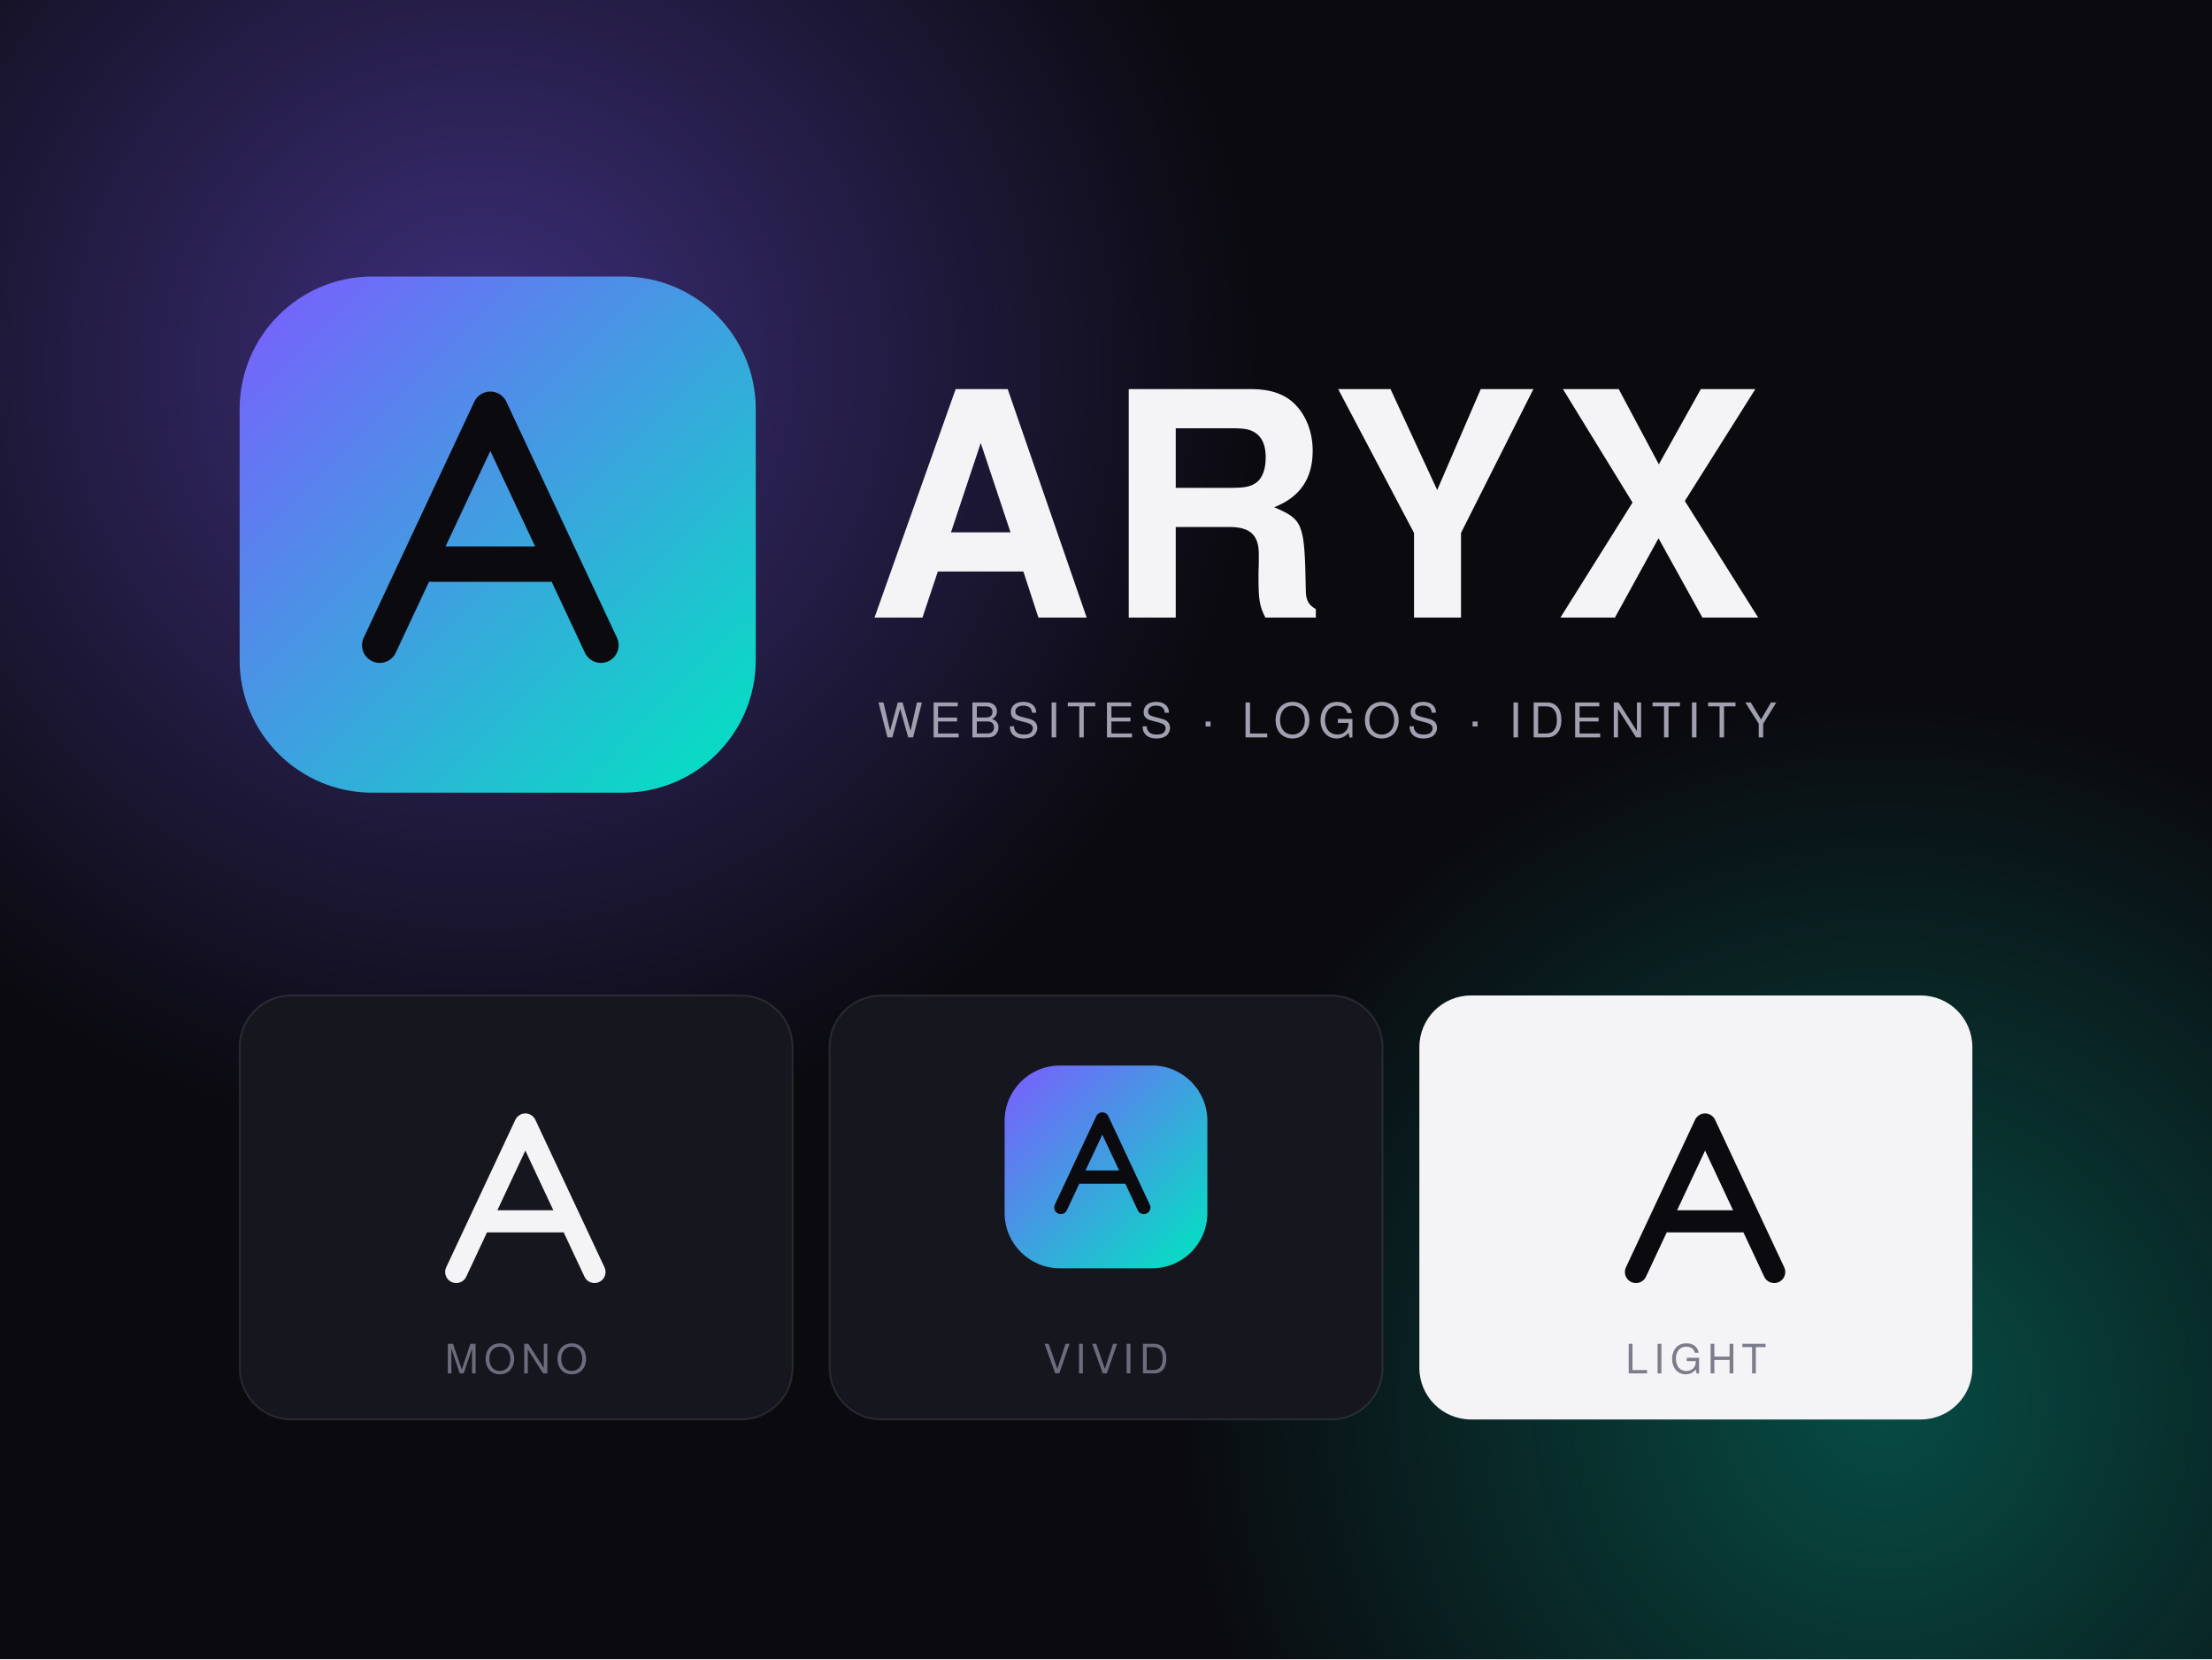
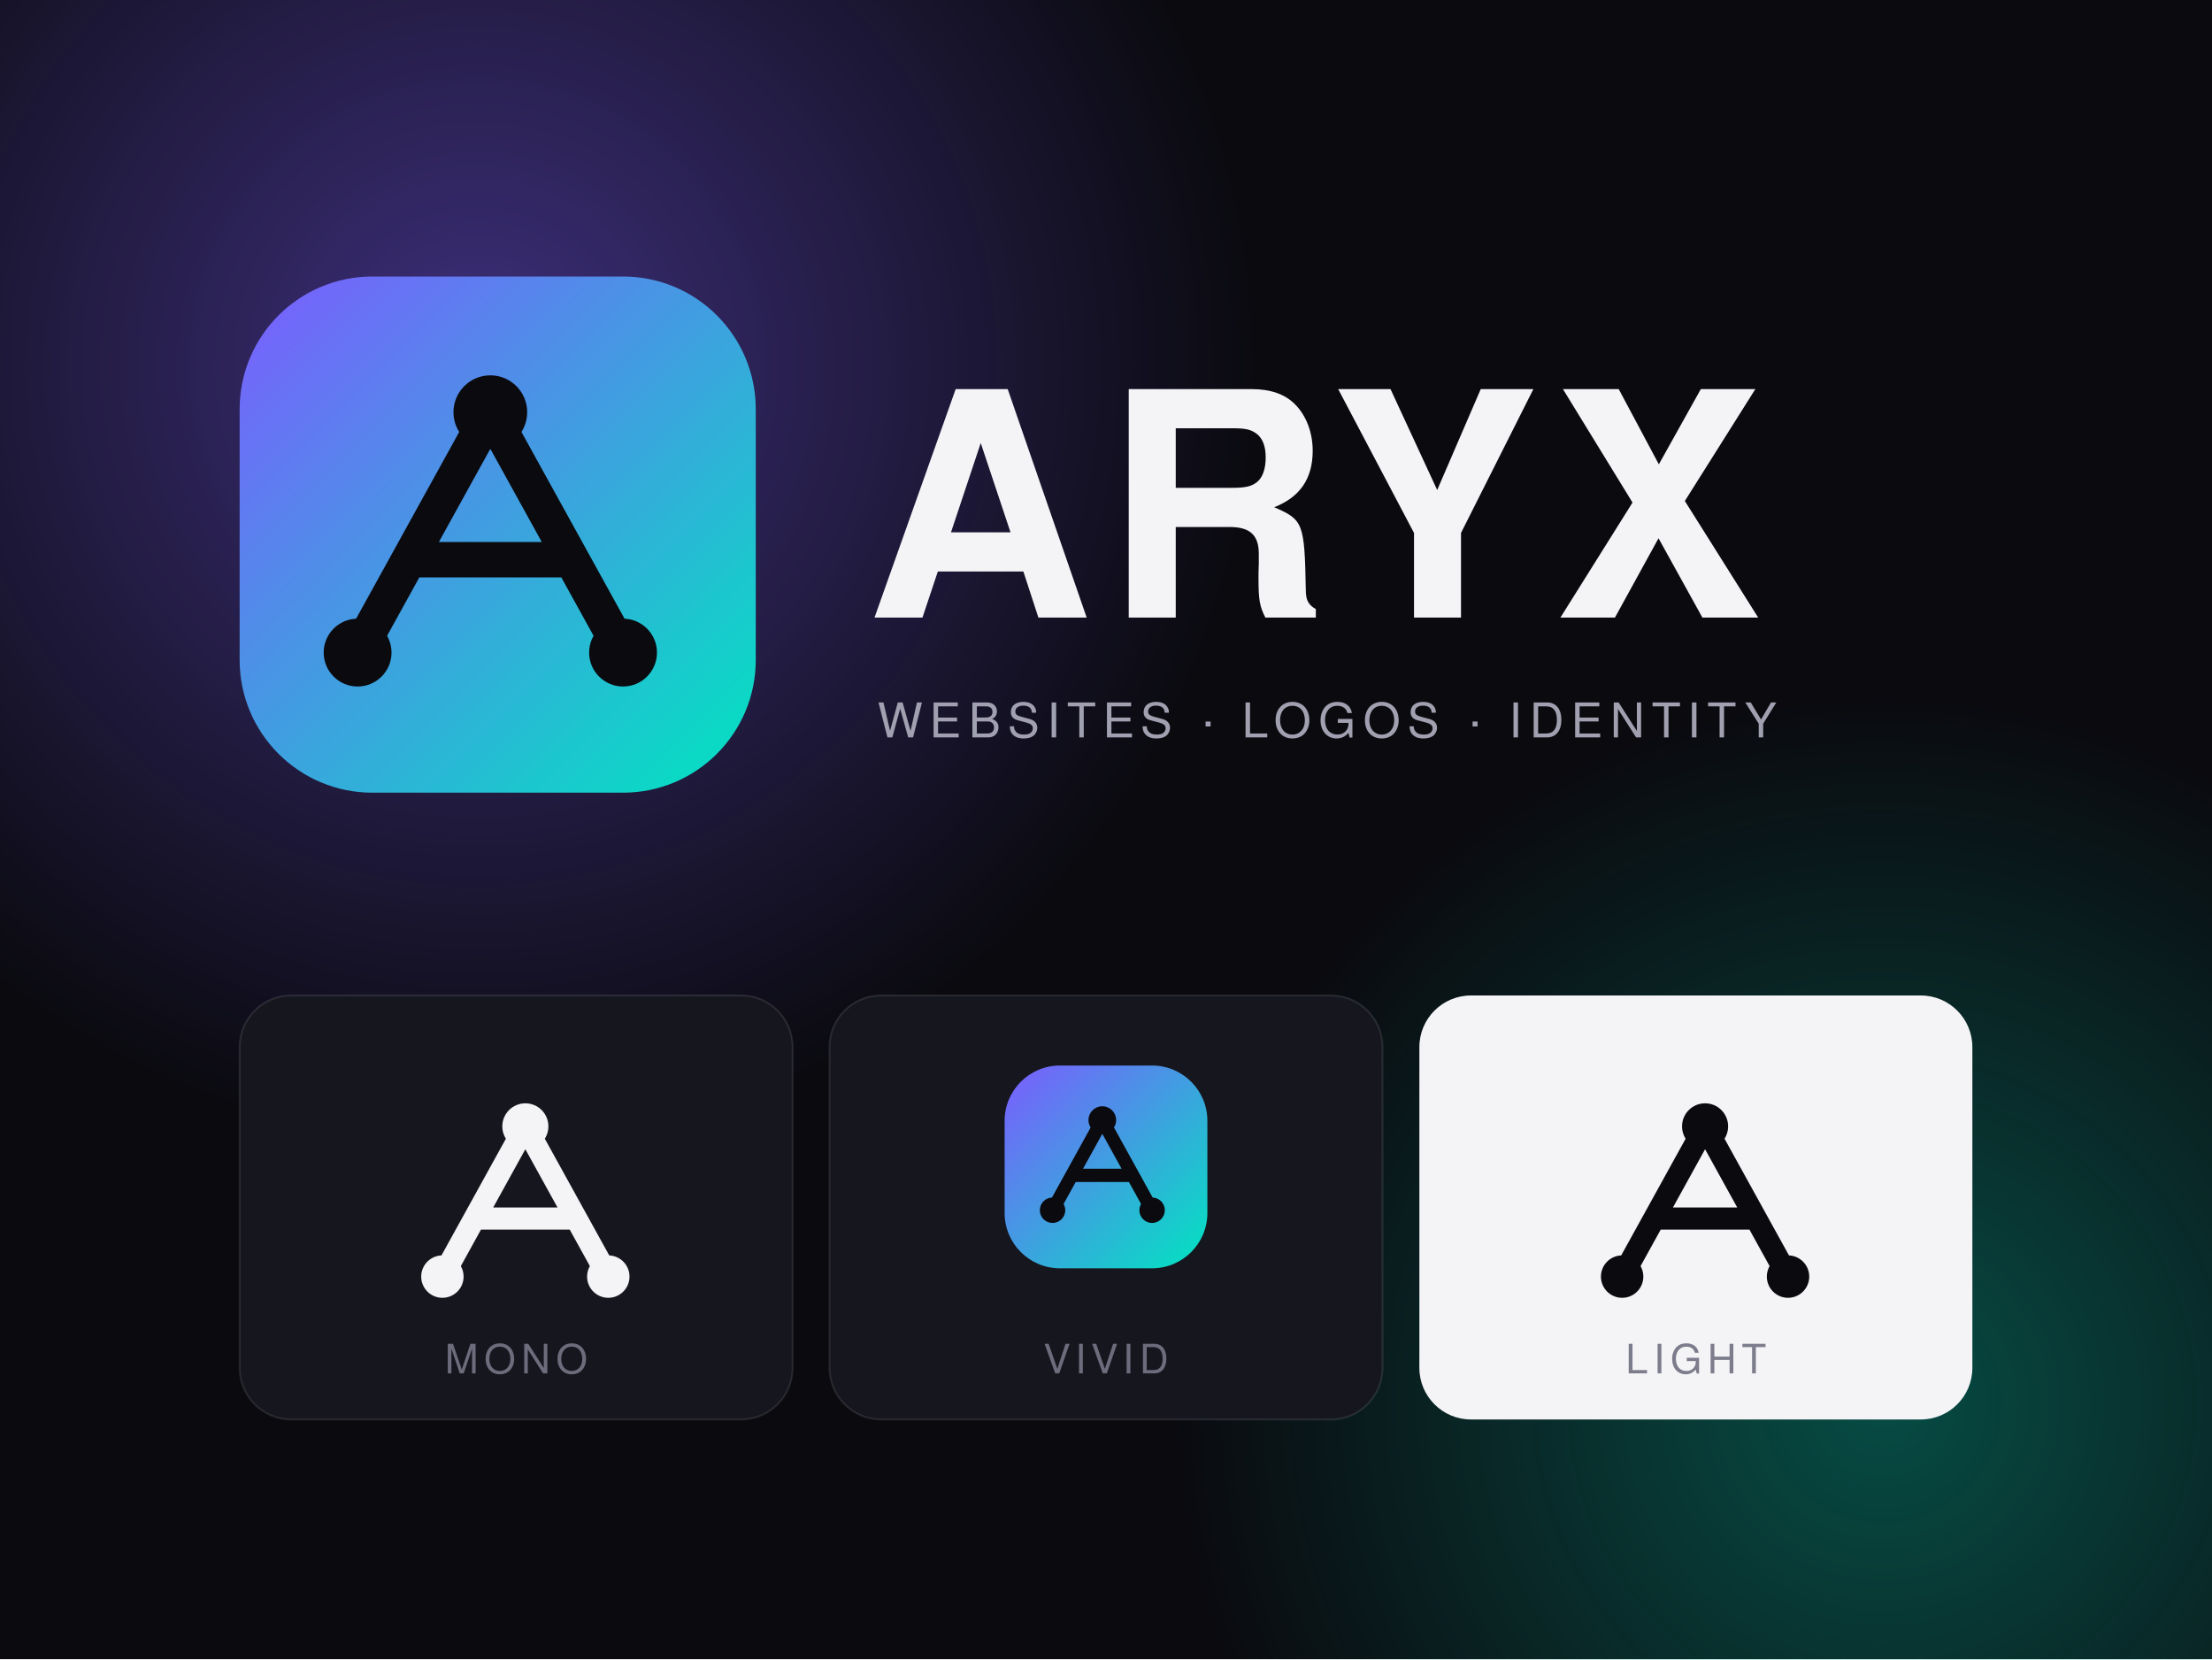
<svg xmlns="http://www.w3.org/2000/svg" viewBox="0 0 1200 900" font-family="Helvetica, Arial, sans-serif">
  <defs>
    <linearGradient id="g" x1="0" y1="0" x2="1" y2="1">
      <stop offset="0" stop-color="#7c5cff" />
      <stop offset="1" stop-color="#00e5c0" />
    </linearGradient>
    <radialGradient id="glow1">
      <stop offset="0" stop-color="#7c5cff" stop-opacity=".45" />
      <stop offset="1" stop-color="#7c5cff" stop-opacity="0" />
    </radialGradient>
    <radialGradient id="glow2">
      <stop offset="0" stop-color="#00e5c0" stop-opacity=".3" />
      <stop offset="1" stop-color="#00e5c0" stop-opacity="0" />
    </radialGradient>
  </defs>
  <rect width="1200" height="900" fill="#0a0a0f" />
  <circle cx="260" cy="200" r="420" fill="url(#glow1)" />
  <circle cx="1020" cy="760" r="380" fill="url(#glow2)" />
  <g transform="translate(130,150)">
    <rect width="280" height="280" rx="72" fill="url(#g)" />
    <g transform="translate(40,40) scale(8)" fill="none" stroke="#0a0a0f" stroke-width="2.4" stroke-linecap="round" stroke-linejoin="round">
-       <path d="M4.5 20 L12 4 L19.5 20" />
-       <path d="M8 14.5 L16 14.5" />
+       <path d="M12 4.2 L3 20.5 M12 4.2 L21 20.5 M6.6 14.2 H17.4" />
+       <circle cx="12" cy="4.2" r="2.5" fill="#0a0a0f" stroke="none" />
+       <circle cx="3" cy="20.5" r="2.3" fill="#0a0a0f" stroke="none" />
+       <circle cx="21" cy="20.5" r="2.3" fill="#0a0a0f" stroke="none" />
    </g>
  </g>
  <text x="470" y="335" font-size="170" font-weight="700" fill="#f4f4f7" letter-spacing="6">ARYX</text>
  <text x="476" y="400" font-size="26" fill="#a0a0b0" letter-spacing="4">WEBSITES · LOGOS · IDENTITY</text>
  <g transform="translate(130,540)">
    <rect width="300" height="230" rx="28" fill="#16161f" stroke="#ffffff" stroke-opacity=".1" />
    <g transform="translate(95,50) scale(5)" fill="none" stroke="#f4f4f7" stroke-width="2.4" stroke-linecap="round" stroke-linejoin="round">
-       <path d="M4.5 20 L12 4 L19.5 20" />
-       <path d="M8 14.5 L16 14.5" />
+       <path d="M12 4.2 L3 20.5 M12 4.2 L21 20.5 M6.6 14.2 H17.4" />
+       <circle cx="12" cy="4.2" r="2.5" fill="#f4f4f7" stroke="none" />
+       <circle cx="3" cy="20.5" r="2.3" fill="#f4f4f7" stroke="none" />
+       <circle cx="21" cy="20.5" r="2.3" fill="#f4f4f7" stroke="none" />
    </g>
    <text x="150" y="205" font-size="22" fill="#6c6c7c" text-anchor="middle" letter-spacing="3">MONO</text>
  </g>
  <g transform="translate(450,540)">
    <rect width="300" height="230" rx="28" fill="#16161f" stroke="#ffffff" stroke-opacity=".1" />
    <rect x="95" y="38" width="110" height="110" rx="30" fill="url(#g)" />
    <g transform="translate(112,55) scale(3)" fill="none" stroke="#0a0a0f" stroke-width="2.4" stroke-linecap="round" stroke-linejoin="round">
-       <path d="M4.5 20 L12 4 L19.5 20" />
-       <path d="M8 14.5 L16 14.5" />
+       <path d="M12 4.2 L3 20.5 M12 4.2 L21 20.5 M6.6 14.2 H17.4" />
+       <circle cx="12" cy="4.2" r="2.5" fill="#0a0a0f" stroke="none" />
+       <circle cx="3" cy="20.5" r="2.3" fill="#0a0a0f" stroke="none" />
+       <circle cx="21" cy="20.5" r="2.3" fill="#0a0a0f" stroke="none" />
    </g>
    <text x="150" y="205" font-size="22" fill="#6c6c7c" text-anchor="middle" letter-spacing="3">VIVID</text>
  </g>
  <g transform="translate(770,540)">
    <rect width="300" height="230" rx="28" fill="#f4f4f7" />
    <g transform="translate(95,50) scale(5)" fill="none" stroke="#0a0a0f" stroke-width="2.4" stroke-linecap="round" stroke-linejoin="round">
-       <path d="M4.5 20 L12 4 L19.5 20" />
-       <path d="M8 14.5 L16 14.5" />
+       <path d="M12 4.2 L3 20.5 M12 4.2 L21 20.5 M6.6 14.2 H17.4" />
+       <circle cx="12" cy="4.2" r="2.5" fill="#0a0a0f" stroke="none" />
+       <circle cx="3" cy="20.5" r="2.3" fill="#0a0a0f" stroke="none" />
+       <circle cx="21" cy="20.5" r="2.3" fill="#0a0a0f" stroke="none" />
    </g>
    <text x="150" y="205" font-size="22" fill="#7c7c8c" text-anchor="middle" letter-spacing="3">LIGHT</text>
  </g>
</svg>
